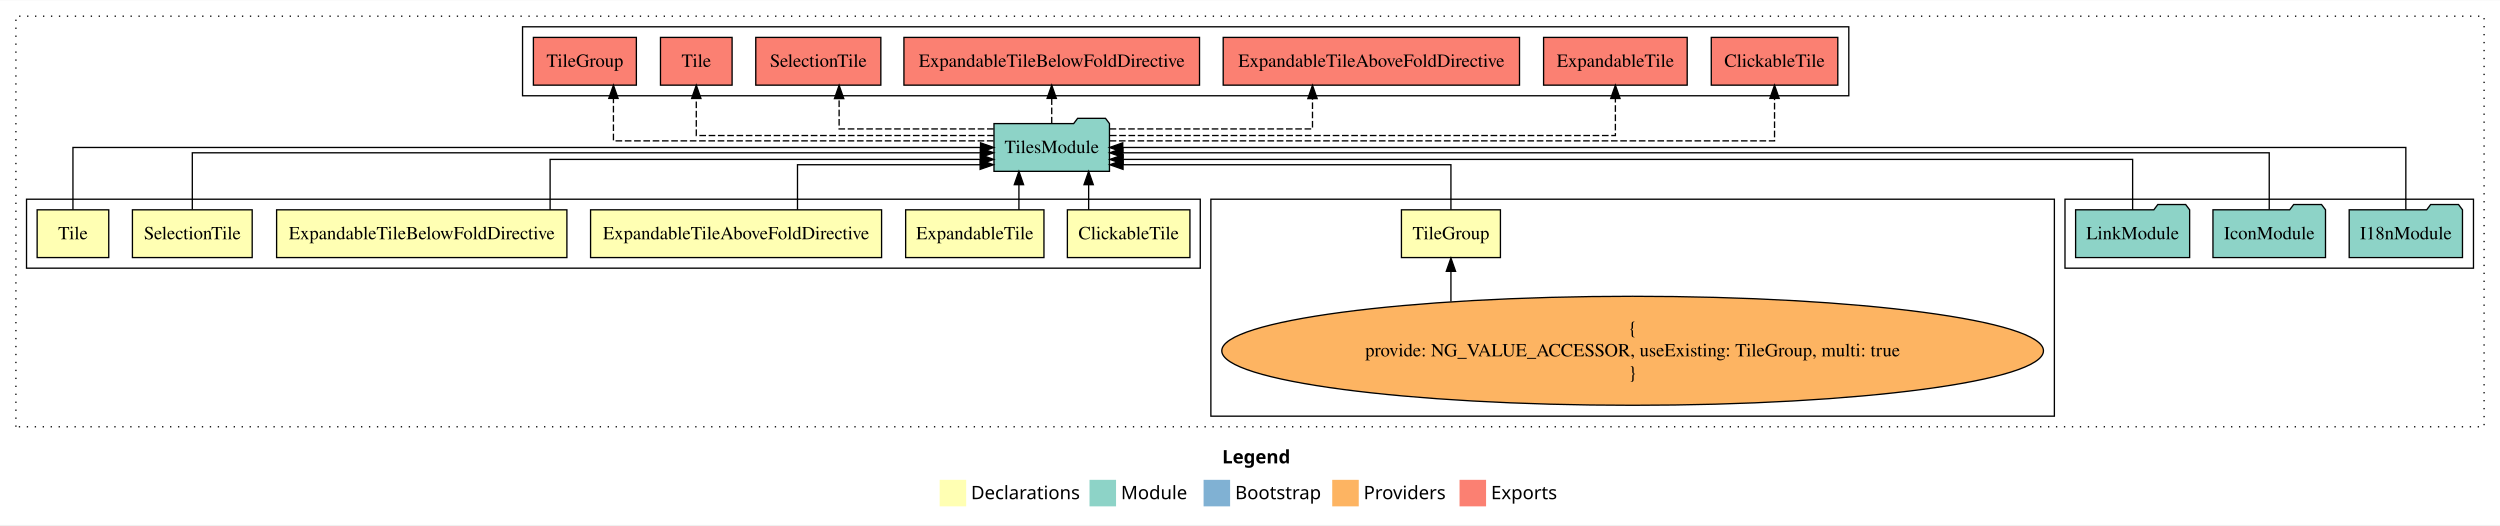
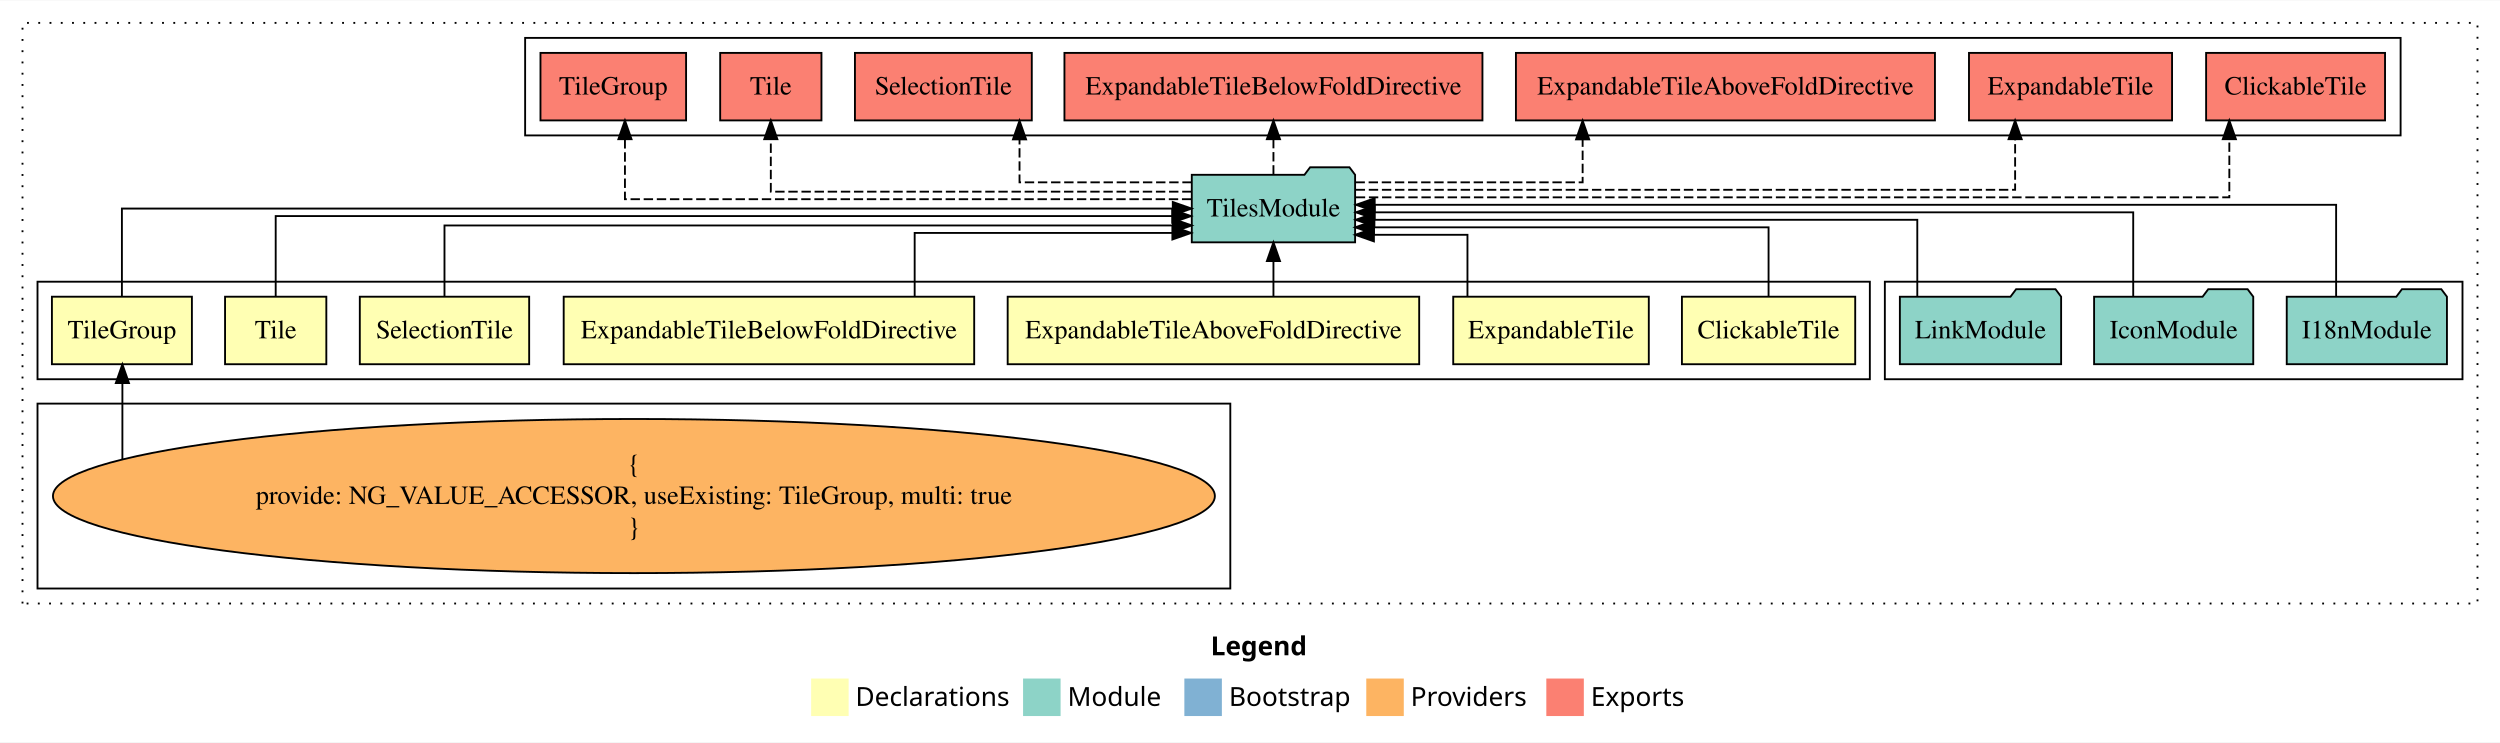
- <svg xmlns="http://www.w3.org/2000/svg" width="1885pt" height="396pt" viewBox="0.00 0.00 1885.00 395.59">
+ <svg xmlns="http://www.w3.org/2000/svg" width="1333pt" height="396pt" viewBox="0.00 0.00 1333.00 395.59">
  <g id="graph0" class="graph" transform="scale(1 1) rotate(0) translate(4 391.59)">
-     <polygon fill="white" stroke="transparent" points="-4,4 -4,-391.59 1881,-391.59 1881,4 -4,4" />
-     <text text-anchor="start" x="917.51" y="-42.4" font-family="Times-12" font-weight="bold" font-size="14.00">Legend</text>
-     <polygon fill="#ffffb3" stroke="transparent" points="704.5,-10 704.5,-30 724.5,-30 724.5,-10 704.5,-10" />
-     <text text-anchor="start" x="728.13" y="-15.4" font-family="Times-12" font-size="14.00">  Declarations</text>
-     <polygon fill="#8dd3c7" stroke="transparent" points="817.5,-10 817.5,-30 837.5,-30 837.5,-10 817.5,-10" />
-     <text text-anchor="start" x="841.23" y="-15.4" font-family="Times-12" font-size="14.00">  Module</text>
-     <polygon fill="#80b1d3" stroke="transparent" points="903.5,-10 903.5,-30 923.5,-30 923.5,-10 903.5,-10" />
-     <text text-anchor="start" x="927.28" y="-15.4" font-family="Times-12" font-size="14.00">  Bootstrap</text>
-     <polygon fill="#fdb462" stroke="transparent" points="1000.5,-10 1000.5,-30 1020.5,-30 1020.5,-10 1000.5,-10" />
-     <text text-anchor="start" x="1024.17" y="-15.4" font-family="Times-12" font-size="14.00">  Providers</text>
-     <polygon fill="#fb8072" stroke="transparent" points="1096.5,-10 1096.5,-30 1116.5,-30 1116.5,-10 1096.5,-10" />
-     <text text-anchor="start" x="1120.23" y="-15.4" font-family="Times-12" font-size="14.00">  Exports</text>
+     <polygon fill="white" stroke="transparent" points="-4,4 -4,-391.59 1329,-391.59 1329,4 -4,4" />
+     <text text-anchor="start" x="641.51" y="-42.4" font-family="Times-12" font-weight="bold" font-size="14.00">Legend</text>
+     <polygon fill="#ffffb3" stroke="transparent" points="428.5,-10 428.5,-30 448.5,-30 448.5,-10 428.5,-10" />
+     <text text-anchor="start" x="452.13" y="-15.4" font-family="Times-12" font-size="14.00">  Declarations</text>
+     <polygon fill="#8dd3c7" stroke="transparent" points="541.5,-10 541.5,-30 561.5,-30 561.5,-10 541.5,-10" />
+     <text text-anchor="start" x="565.23" y="-15.4" font-family="Times-12" font-size="14.00">  Module</text>
+     <polygon fill="#80b1d3" stroke="transparent" points="627.5,-10 627.5,-30 647.5,-30 647.5,-10 627.5,-10" />
+     <text text-anchor="start" x="651.28" y="-15.4" font-family="Times-12" font-size="14.00">  Bootstrap</text>
+     <polygon fill="#fdb462" stroke="transparent" points="724.5,-10 724.5,-30 744.5,-30 744.5,-10 724.5,-10" />
+     <text text-anchor="start" x="748.17" y="-15.4" font-family="Times-12" font-size="14.00">  Providers</text>
+     <polygon fill="#fb8072" stroke="transparent" points="820.5,-10 820.5,-30 840.5,-30 840.5,-10 820.5,-10" />
+     <text text-anchor="start" x="844.23" y="-15.4" font-family="Times-12" font-size="14.00">  Exports</text>
    <g id="clust1" class="cluster">
-       <polygon fill="none" stroke="black" stroke-dasharray="1,5" points="8,-70 8,-379.59 1869,-379.59 1869,-70 8,-70" />
+       <polygon fill="none" stroke="black" stroke-dasharray="1,5" points="8,-70 8,-379.59 1317,-379.59 1317,-70 8,-70" />
+     </g>
+     <g id="clust10" class="cluster">
+       <polygon fill="none" stroke="black" points="1001,-189.59 1001,-241.59 1309,-241.59 1309,-189.59 1001,-189.59" />
+     </g>
+     <g id="clust2" class="cluster">
+       <polygon fill="none" stroke="black" points="16,-189.59 16,-241.59 993,-241.59 993,-189.59 16,-189.59" />
    </g>
    <g id="clust11" class="cluster">
-       <polygon fill="none" stroke="black" points="390,-319.59 390,-371.59 1390,-371.59 1390,-319.59 390,-319.59" />
-     </g>
-     <g id="clust10" class="cluster">
-       <polygon fill="none" stroke="black" points="1553,-189.59 1553,-241.59 1861,-241.59 1861,-189.59 1553,-189.59" />
+       <polygon fill="none" stroke="black" points="276,-319.59 276,-371.59 1276,-371.59 1276,-319.59 276,-319.59" />
    </g>
    <g id="clust9" class="cluster">
-       <polygon fill="none" stroke="black" points="909,-78 909,-241.59 1545,-241.59 1545,-78 909,-78" />
-     </g>
-     <g id="clust2" class="cluster">
-       <polygon fill="none" stroke="black" points="16,-189.59 16,-241.59 901,-241.59 901,-189.59 16,-189.59" />
+       <polygon fill="none" stroke="black" points="16,-78 16,-176.59 652,-176.59 652,-78 16,-78" />
    </g>
    <g id="node1" class="node">
-       <polygon fill="#ffffb3" stroke="black" points="893.2,-233.59 800.8,-233.59 800.8,-197.59 893.2,-197.59 893.2,-233.59" />
-       <text text-anchor="middle" x="847" y="-211.39" font-family="Times,serif" font-size="14.00">ClickableTile</text>
+       <polygon fill="#ffffb3" stroke="black" points="985.2,-233.59 892.8,-233.59 892.8,-197.59 985.2,-197.59 985.2,-233.59" />
+       <text text-anchor="middle" x="939" y="-211.39" font-family="Times,serif" font-size="14.00">ClickableTile</text>
    </g>
    <g id="node8" class="node">
-       <polygon fill="#8dd3c7" stroke="black" points="832.54,-298.59 829.54,-302.59 808.54,-302.59 805.54,-298.59 745.46,-298.59 745.46,-262.59 832.54,-262.59 832.54,-298.59" />
-       <text text-anchor="middle" x="789" y="-276.39" font-family="Times,serif" font-size="14.00">TilesModule</text>
+       <polygon fill="#8dd3c7" stroke="black" points="718.54,-298.59 715.54,-302.59 694.54,-302.59 691.54,-298.59 631.46,-298.59 631.46,-262.59 718.54,-262.59 718.54,-298.59" />
+       <text text-anchor="middle" x="675" y="-276.39" font-family="Times,serif" font-size="14.00">TilesModule</text>
    </g>
    <g id="edge1" class="edge">
-       <path fill="none" stroke="black" d="M816.84,-233.7C816.84,-233.7 816.84,-252.58 816.84,-252.58" />
-       <polygon fill="black" stroke="black" points="813.34,-252.58 816.84,-262.58 820.34,-252.58 813.34,-252.58" />
+       <path fill="none" stroke="black" d="M939,-233.6C939,-249.64 939,-270.59 939,-270.59 939,-270.59 728.59,-270.59 728.59,-270.59" />
+       <polygon fill="black" stroke="black" points="728.59,-267.09 718.59,-270.59 728.59,-274.09 728.59,-267.09" />
    </g>
    <g id="node2" class="node">
-       <polygon fill="#ffffb3" stroke="black" points="783.14,-233.59 678.86,-233.59 678.86,-197.59 783.14,-197.59 783.14,-233.59" />
-       <text text-anchor="middle" x="731" y="-211.39" font-family="Times,serif" font-size="14.00">ExpandableTile</text>
+       <polygon fill="#ffffb3" stroke="black" points="875.14,-233.59 770.86,-233.59 770.86,-197.59 875.14,-197.59 875.14,-233.59" />
+       <text text-anchor="middle" x="823" y="-211.39" font-family="Times,serif" font-size="14.00">ExpandableTile</text>
    </g>
    <g id="edge2" class="edge">
-       <path fill="none" stroke="black" d="M764.27,-233.7C764.27,-233.7 764.27,-252.58 764.27,-252.58" />
-       <polygon fill="black" stroke="black" points="760.77,-252.58 764.27,-262.58 767.77,-252.58 760.77,-252.58" />
+       <path fill="none" stroke="black" d="M778.45,-233.71C778.45,-248.37 778.45,-266.59 778.45,-266.59 778.45,-266.59 728.57,-266.59 728.57,-266.59" />
+       <polygon fill="black" stroke="black" points="728.57,-263.09 718.57,-266.59 728.57,-270.09 728.57,-263.09" />
    </g>
    <g id="node3" class="node">
-       <polygon fill="#ffffb3" stroke="black" points="660.71,-233.59 441.29,-233.59 441.29,-197.59 660.71,-197.59 660.71,-233.59" />
-       <text text-anchor="middle" x="551" y="-211.39" font-family="Times,serif" font-size="14.00">ExpandableTileAboveFoldDirective</text>
+       <polygon fill="#ffffb3" stroke="black" points="752.71,-233.59 533.29,-233.59 533.29,-197.59 752.71,-197.59 752.71,-233.59" />
+       <text text-anchor="middle" x="643" y="-211.39" font-family="Times,serif" font-size="14.00">ExpandableTileAboveFoldDirective</text>
    </g>
    <g id="edge3" class="edge">
-       <path fill="none" stroke="black" d="M597.31,-233.78C597.31,-248.77 597.31,-267.59 597.31,-267.59 597.31,-267.59 735.02,-267.59 735.02,-267.59" />
-       <polygon fill="black" stroke="black" points="735.02,-271.09 745.02,-267.59 735.02,-264.09 735.02,-271.09" />
+       <path fill="none" stroke="black" d="M675,-233.7C675,-233.7 675,-252.58 675,-252.58" />
+       <polygon fill="black" stroke="black" points="671.5,-252.58 675,-262.58 678.5,-252.58 671.5,-252.58" />
    </g>
    <g id="node4" class="node">
-       <polygon fill="#ffffb3" stroke="black" points="423.44,-233.59 204.56,-233.59 204.56,-197.59 423.44,-197.59 423.44,-233.59" />
-       <text text-anchor="middle" x="314" y="-211.39" font-family="Times,serif" font-size="14.00">ExpandableTileBelowFoldDirective</text>
+       <polygon fill="#ffffb3" stroke="black" points="515.44,-233.59 296.56,-233.59 296.56,-197.59 515.44,-197.59 515.44,-233.59" />
+       <text text-anchor="middle" x="406" y="-211.39" font-family="Times,serif" font-size="14.00">ExpandableTileBelowFoldDirective</text>
    </g>
    <g id="edge4" class="edge">
-       <path fill="none" stroke="black" d="M410.78,-233.62C410.78,-249.99 410.78,-271.59 410.78,-271.59 410.78,-271.59 735.24,-271.59 735.24,-271.59" />
-       <polygon fill="black" stroke="black" points="735.24,-275.09 745.24,-271.59 735.24,-268.09 735.24,-275.09" />
+       <path fill="none" stroke="black" d="M483.7,-233.78C483.7,-248.77 483.7,-267.59 483.7,-267.59 483.7,-267.59 621.11,-267.59 621.11,-267.59" />
+       <polygon fill="black" stroke="black" points="621.11,-271.09 631.11,-267.59 621.11,-264.09 621.11,-271.09" />
    </g>
    <g id="node5" class="node">
-       <polygon fill="#ffffb3" stroke="black" points="186.15,-233.59 95.85,-233.59 95.85,-197.59 186.15,-197.59 186.15,-233.59" />
-       <text text-anchor="middle" x="141" y="-211.39" font-family="Times,serif" font-size="14.00">SelectionTile</text>
+       <polygon fill="#ffffb3" stroke="black" points="278.15,-233.59 187.85,-233.59 187.85,-197.59 278.15,-197.59 278.15,-233.59" />
+       <text text-anchor="middle" x="233" y="-211.39" font-family="Times,serif" font-size="14.00">SelectionTile</text>
    </g>
    <g id="edge5" class="edge">
-       <path fill="none" stroke="black" d="M141,-233.89C141,-251.86 141,-276.59 141,-276.59 141,-276.59 735.22,-276.59 735.22,-276.59" />
-       <polygon fill="black" stroke="black" points="735.22,-280.09 745.22,-276.59 735.22,-273.09 735.22,-280.09" />
+       <path fill="none" stroke="black" d="M233,-233.62C233,-249.99 233,-271.59 233,-271.59 233,-271.59 621.41,-271.59 621.41,-271.59" />
+       <polygon fill="black" stroke="black" points="621.41,-275.09 631.41,-271.59 621.41,-268.09 621.41,-275.09" />
    </g>
    <g id="node6" class="node">
-       <polygon fill="#ffffb3" stroke="black" points="78,-233.59 24,-233.59 24,-197.59 78,-197.59 78,-233.59" />
-       <text text-anchor="middle" x="51" y="-211.39" font-family="Times,serif" font-size="14.00">Tile</text>
+       <polygon fill="#ffffb3" stroke="black" points="170,-233.59 116,-233.59 116,-197.59 170,-197.59 170,-233.59" />
+       <text text-anchor="middle" x="143" y="-211.39" font-family="Times,serif" font-size="14.00">Tile</text>
    </g>
    <g id="edge6" class="edge">
-       <path fill="none" stroke="black" d="M51,-233.7C51,-252.93 51,-280.59 51,-280.59 51,-280.59 735.32,-280.59 735.32,-280.59" />
-       <polygon fill="black" stroke="black" points="735.32,-284.09 745.32,-280.59 735.32,-277.09 735.32,-284.09" />
+       <path fill="none" stroke="black" d="M143,-233.89C143,-251.86 143,-276.59 143,-276.59 143,-276.59 621.01,-276.59 621.01,-276.59" />
+       <polygon fill="black" stroke="black" points="621.01,-280.09 631.01,-276.59 621.01,-273.09 621.01,-280.09" />
    </g>
    <g id="node7" class="node">
-       <polygon fill="#ffffb3" stroke="black" points="1127.32,-233.59 1052.68,-233.59 1052.68,-197.59 1127.32,-197.59 1127.32,-233.59" />
-       <text text-anchor="middle" x="1090" y="-211.39" font-family="Times,serif" font-size="14.00">TileGroup</text>
+       <polygon fill="#ffffb3" stroke="black" points="98.32,-233.59 23.68,-233.59 23.68,-197.59 98.32,-197.59 98.32,-233.59" />
+       <text text-anchor="middle" x="61" y="-211.39" font-family="Times,serif" font-size="14.00">TileGroup</text>
    </g>
    <g id="edge7" class="edge">
-       <path fill="none" stroke="black" d="M1090,-233.78C1090,-248.77 1090,-267.59 1090,-267.59 1090,-267.59 842.77,-267.59 842.77,-267.59" />
-       <polygon fill="black" stroke="black" points="842.77,-264.09 832.77,-267.59 842.77,-271.09 842.77,-264.09" />
+       <path fill="none" stroke="black" d="M61,-233.7C61,-252.93 61,-280.59 61,-280.59 61,-280.59 621.33,-280.59 621.33,-280.59" />
+       <polygon fill="black" stroke="black" points="621.33,-284.09 631.33,-280.59 621.33,-277.09 621.33,-284.09" />
    </g>
    <g id="node13" class="node">
-       <polygon fill="#fb8072" stroke="black" points="1381.7,-363.59 1286.3,-363.59 1286.3,-327.59 1381.7,-327.59 1381.7,-363.59" />
-       <text text-anchor="middle" x="1334" y="-341.39" font-family="Times,serif" font-size="14.00">ClickableTile </text>
+       <polygon fill="#fb8072" stroke="black" points="1267.7,-363.59 1172.3,-363.59 1172.3,-327.59 1267.7,-327.59 1267.7,-363.59" />
+       <text text-anchor="middle" x="1220" y="-341.39" font-family="Times,serif" font-size="14.00">ClickableTile </text>
    </g>
    <g id="edge12" class="edge">
-       <path fill="none" stroke="black" stroke-dasharray="5,2" d="M832.68,-285.59C962,-285.59 1334,-285.59 1334,-285.59 1334,-285.59 1334,-317.59 1334,-317.59" />
-       <polygon fill="black" stroke="black" points="1330.5,-317.59 1334,-327.59 1337.5,-317.59 1330.5,-317.59" />
+       <path fill="none" stroke="black" stroke-dasharray="5,2" d="M718.9,-286.59C842.53,-286.59 1184.68,-286.59 1184.68,-286.59 1184.68,-286.59 1184.68,-317.57 1184.68,-317.57" />
+       <polygon fill="black" stroke="black" points="1181.18,-317.57 1184.68,-327.57 1188.18,-317.57 1181.18,-317.57" />
    </g>
    <g id="node14" class="node">
-       <polygon fill="#fb8072" stroke="black" points="1268.14,-363.59 1159.86,-363.59 1159.86,-327.59 1268.14,-327.59 1268.14,-363.59" />
-       <text text-anchor="middle" x="1214" y="-341.39" font-family="Times,serif" font-size="14.00">ExpandableTile </text>
+       <polygon fill="#fb8072" stroke="black" points="1154.14,-363.59 1045.86,-363.59 1045.86,-327.59 1154.14,-327.59 1154.14,-363.59" />
+       <text text-anchor="middle" x="1100" y="-341.39" font-family="Times,serif" font-size="14.00">ExpandableTile </text>
    </g>
    <g id="edge13" class="edge">
-       <path fill="none" stroke="black" stroke-dasharray="5,2" d="M832.88,-289.59C941.47,-289.59 1214,-289.59 1214,-289.59 1214,-289.59 1214,-317.56 1214,-317.56" />
-       <polygon fill="black" stroke="black" points="1210.5,-317.56 1214,-327.56 1217.5,-317.56 1210.5,-317.56" />
+       <path fill="none" stroke="black" stroke-dasharray="5,2" d="M718.83,-290.59C821.8,-290.59 1070.46,-290.59 1070.46,-290.59 1070.46,-290.59 1070.46,-317.58 1070.46,-317.58" />
+       <polygon fill="black" stroke="black" points="1066.96,-317.58 1070.46,-327.58 1073.96,-317.58 1066.96,-317.58" />
    </g>
    <g id="node15" class="node">
-       <polygon fill="#fb8072" stroke="black" points="1141.71,-363.59 918.29,-363.59 918.29,-327.59 1141.71,-327.59 1141.71,-363.59" />
-       <text text-anchor="middle" x="1030" y="-341.39" font-family="Times,serif" font-size="14.00">ExpandableTileAboveFoldDirective </text>
+       <polygon fill="#fb8072" stroke="black" points="1027.71,-363.59 804.29,-363.59 804.29,-327.59 1027.71,-327.59 1027.71,-363.59" />
+       <text text-anchor="middle" x="916" y="-341.39" font-family="Times,serif" font-size="14.00">ExpandableTileAboveFoldDirective </text>
    </g>
    <g id="edge14" class="edge">
-       <path fill="none" stroke="black" stroke-dasharray="5,2" d="M832.64,-294.59C890.56,-294.59 985.62,-294.59 985.62,-294.59 985.62,-294.59 985.62,-317.47 985.62,-317.47" />
-       <polygon fill="black" stroke="black" points="982.12,-317.47 985.62,-327.47 989.12,-317.47 982.12,-317.47" />
+       <path fill="none" stroke="black" stroke-dasharray="5,2" d="M718.75,-294.59C767.58,-294.59 839.86,-294.59 839.86,-294.59 839.86,-294.59 839.86,-317.47 839.86,-317.47" />
+       <polygon fill="black" stroke="black" points="836.36,-317.47 839.86,-327.47 843.36,-317.47 836.36,-317.47" />
    </g>
    <g id="node16" class="node">
-       <polygon fill="#fb8072" stroke="black" points="900.44,-363.59 677.56,-363.59 677.56,-327.59 900.44,-327.59 900.44,-363.59" />
-       <text text-anchor="middle" x="789" y="-341.39" font-family="Times,serif" font-size="14.00">ExpandableTileBelowFoldDirective </text>
+       <polygon fill="#fb8072" stroke="black" points="786.44,-363.59 563.56,-363.59 563.56,-327.59 786.44,-327.59 786.44,-363.59" />
+       <text text-anchor="middle" x="675" y="-341.39" font-family="Times,serif" font-size="14.00">ExpandableTileBelowFoldDirective </text>
    </g>
    <g id="edge15" class="edge">
-       <path fill="none" stroke="black" stroke-dasharray="5,2" d="M789,-298.7C789,-298.7 789,-317.58 789,-317.58" />
-       <polygon fill="black" stroke="black" points="785.5,-317.58 789,-327.58 792.5,-317.58 785.5,-317.58" />
+       <path fill="none" stroke="black" stroke-dasharray="5,2" d="M675,-298.7C675,-298.7 675,-317.58 675,-317.58" />
+       <polygon fill="black" stroke="black" points="671.5,-317.58 675,-327.58 678.5,-317.58 671.5,-317.58" />
    </g>
    <g id="node17" class="node">
-       <polygon fill="#fb8072" stroke="black" points="660.15,-363.59 565.85,-363.59 565.85,-327.59 660.15,-327.59 660.15,-363.59" />
-       <text text-anchor="middle" x="613" y="-341.39" font-family="Times,serif" font-size="14.00">SelectionTile </text>
+       <polygon fill="#fb8072" stroke="black" points="546.15,-363.59 451.85,-363.59 451.85,-327.59 546.15,-327.59 546.15,-363.59" />
+       <text text-anchor="middle" x="499" y="-341.39" font-family="Times,serif" font-size="14.00">SelectionTile </text>
    </g>
    <g id="edge16" class="edge">
-       <path fill="none" stroke="black" stroke-dasharray="5,2" d="M745.19,-294.59C697.73,-294.59 628.69,-294.59 628.69,-294.59 628.69,-294.59 628.69,-317.47 628.69,-317.47" />
-       <polygon fill="black" stroke="black" points="625.19,-317.47 628.69,-327.47 632.19,-317.47 625.19,-317.47" />
+       <path fill="none" stroke="black" stroke-dasharray="5,2" d="M631.42,-294.59C591.84,-294.59 539.61,-294.59 539.61,-294.59 539.61,-294.59 539.61,-317.47 539.61,-317.47" />
+       <polygon fill="black" stroke="black" points="536.11,-317.47 539.61,-327.47 543.11,-317.47 536.11,-317.47" />
    </g>
    <g id="node18" class="node">
-       <polygon fill="#fb8072" stroke="black" points="548,-363.59 494,-363.59 494,-327.59 548,-327.59 548,-363.59" />
-       <text text-anchor="middle" x="521" y="-341.39" font-family="Times,serif" font-size="14.00">Tile </text>
+       <polygon fill="#fb8072" stroke="black" points="434,-363.59 380,-363.59 380,-327.59 434,-327.59 434,-363.59" />
+       <text text-anchor="middle" x="407" y="-341.39" font-family="Times,serif" font-size="14.00">Tile </text>
    </g>
    <g id="edge17" class="edge">
-       <path fill="none" stroke="black" stroke-dasharray="5,2" d="M745.34,-289.59C669.4,-289.59 521,-289.59 521,-289.59 521,-289.59 521,-317.56 521,-317.56" />
-       <polygon fill="black" stroke="black" points="517.5,-317.56 521,-327.56 524.5,-317.56 517.5,-317.56" />
+       <path fill="none" stroke="black" stroke-dasharray="5,2" d="M631.34,-289.59C555.4,-289.59 407,-289.59 407,-289.59 407,-289.59 407,-317.56 407,-317.56" />
+       <polygon fill="black" stroke="black" points="403.5,-317.56 407,-327.56 410.5,-317.56 403.5,-317.56" />
    </g>
    <g id="node19" class="node">
-       <polygon fill="#fb8072" stroke="black" points="475.82,-363.59 398.18,-363.59 398.18,-327.59 475.82,-327.59 475.82,-363.59" />
-       <text text-anchor="middle" x="437" y="-341.39" font-family="Times,serif" font-size="14.00">TileGroup </text>
+       <polygon fill="#fb8072" stroke="black" points="361.82,-363.59 284.18,-363.59 284.18,-327.59 361.82,-327.59 361.82,-363.59" />
+       <text text-anchor="middle" x="323" y="-341.39" font-family="Times,serif" font-size="14.00">TileGroup </text>
    </g>
    <g id="edge18" class="edge">
-       <path fill="none" stroke="black" stroke-dasharray="5,2" d="M745.12,-285.59C655.22,-285.59 458.53,-285.59 458.53,-285.59 458.53,-285.59 458.53,-317.59 458.53,-317.59" />
-       <polygon fill="black" stroke="black" points="455.03,-317.59 458.53,-327.59 462.03,-317.59 455.03,-317.59" />
+       <path fill="none" stroke="black" stroke-dasharray="5,2" d="M631.21,-285.59C538.16,-285.59 329.22,-285.59 329.22,-285.59 329.22,-285.59 329.22,-317.59 329.22,-317.59" />
+       <polygon fill="black" stroke="black" points="325.72,-317.59 329.22,-327.59 332.72,-317.59 325.72,-317.59" />
    </g>
    <g id="node9" class="node">
-       <ellipse fill="#fdb462" stroke="black" cx="1227" cy="-127.3" rx="309.77" ry="41.09" />
-       <text text-anchor="middle" x="1227" y="-139.9" font-family="Times,serif" font-size="14.00">{</text>
-       <text text-anchor="middle" x="1227" y="-123.1" font-family="Times,serif" font-size="14.00">    provide: NG_VALUE_ACCESSOR, useExisting: TileGroup, multi: true</text>
-       <text text-anchor="middle" x="1227" y="-106.3" font-family="Times,serif" font-size="14.00">}</text>
+       <ellipse fill="#fdb462" stroke="black" cx="334" cy="-127.3" rx="309.77" ry="41.09" />
+       <text text-anchor="middle" x="334" y="-139.9" font-family="Times,serif" font-size="14.00">{</text>
+       <text text-anchor="middle" x="334" y="-123.1" font-family="Times,serif" font-size="14.00">    provide: NG_VALUE_ACCESSOR, useExisting: TileGroup, multi: true</text>
+       <text text-anchor="middle" x="334" y="-106.3" font-family="Times,serif" font-size="14.00">}</text>
    </g>
    <g id="edge8" class="edge">
-       <path fill="none" stroke="black" d="M1090,-164.48C1090,-164.48 1090,-187.22 1090,-187.22" />
-       <polygon fill="black" stroke="black" points="1086.5,-187.22 1090,-197.22 1093.5,-187.22 1086.5,-187.22" />
+       <path fill="none" stroke="black" d="M61.26,-146.89C61.26,-146.89 61.26,-187.55 61.26,-187.55" />
+       <polygon fill="black" stroke="black" points="57.76,-187.55 61.26,-197.55 64.76,-187.55 57.76,-187.55" />
    </g>
    <g id="node10" class="node">
-       <polygon fill="#8dd3c7" stroke="black" points="1852.71,-233.59 1849.71,-237.59 1828.71,-237.59 1825.71,-233.59 1767.29,-233.59 1767.29,-197.59 1852.71,-197.59 1852.71,-233.59" />
-       <text text-anchor="middle" x="1810" y="-211.39" font-family="Times,serif" font-size="14.00">I18nModule</text>
+       <polygon fill="#8dd3c7" stroke="black" points="1300.71,-233.59 1297.71,-237.59 1276.71,-237.59 1273.71,-233.59 1215.29,-233.59 1215.29,-197.59 1300.71,-197.59 1300.71,-233.59" />
+       <text text-anchor="middle" x="1258" y="-211.39" font-family="Times,serif" font-size="14.00">I18nModule</text>
    </g>
    <g id="edge9" class="edge">
-       <path fill="none" stroke="black" d="M1810,-233.7C1810,-252.93 1810,-280.59 1810,-280.59 1810,-280.59 842.54,-280.59 842.54,-280.59" />
-       <polygon fill="black" stroke="black" points="842.54,-277.09 832.54,-280.59 842.54,-284.09 842.54,-277.09" />
+       <path fill="none" stroke="black" d="M1241.62,-233.9C1241.62,-253.74 1241.62,-282.59 1241.62,-282.59 1241.62,-282.59 728.99,-282.59 728.99,-282.59" />
+       <polygon fill="black" stroke="black" points="728.99,-279.09 718.99,-282.59 728.99,-286.09 728.99,-279.09" />
    </g>
    <g id="node11" class="node">
-       <polygon fill="#8dd3c7" stroke="black" points="1749.43,-233.59 1746.43,-237.59 1725.43,-237.59 1722.43,-233.59 1664.57,-233.59 1664.57,-197.59 1749.43,-197.59 1749.43,-233.59" />
-       <text text-anchor="middle" x="1707" y="-211.39" font-family="Times,serif" font-size="14.00">IconModule</text>
+       <polygon fill="#8dd3c7" stroke="black" points="1197.43,-233.59 1194.43,-237.59 1173.43,-237.59 1170.43,-233.59 1112.57,-233.59 1112.57,-197.59 1197.43,-197.59 1197.43,-233.59" />
+       <text text-anchor="middle" x="1155" y="-211.39" font-family="Times,serif" font-size="14.00">IconModule</text>
    </g>
    <g id="edge10" class="edge">
-       <path fill="none" stroke="black" d="M1707,-233.89C1707,-251.86 1707,-276.59 1707,-276.59 1707,-276.59 842.66,-276.59 842.66,-276.59" />
-       <polygon fill="black" stroke="black" points="842.66,-273.09 832.66,-276.59 842.66,-280.09 842.66,-273.09" />
+       <path fill="none" stroke="black" d="M1133.43,-233.81C1133.43,-252.42 1133.43,-278.59 1133.43,-278.59 1133.43,-278.59 728.96,-278.59 728.96,-278.59" />
+       <polygon fill="black" stroke="black" points="728.96,-275.09 718.96,-278.59 728.96,-282.09 728.96,-275.09" />
    </g>
    <g id="node12" class="node">
-       <polygon fill="#8dd3c7" stroke="black" points="1646.99,-233.59 1643.99,-237.59 1622.99,-237.59 1619.99,-233.59 1561.01,-233.59 1561.01,-197.59 1646.99,-197.59 1646.99,-233.59" />
-       <text text-anchor="middle" x="1604" y="-211.39" font-family="Times,serif" font-size="14.00">LinkModule</text>
+       <polygon fill="#8dd3c7" stroke="black" points="1094.99,-233.59 1091.99,-237.59 1070.99,-237.59 1067.99,-233.59 1009.01,-233.59 1009.01,-197.59 1094.99,-197.59 1094.99,-233.59" />
+       <text text-anchor="middle" x="1052" y="-211.39" font-family="Times,serif" font-size="14.00">LinkModule</text>
    </g>
    <g id="edge11" class="edge">
-       <path fill="none" stroke="black" d="M1604,-233.62C1604,-249.99 1604,-271.59 1604,-271.59 1604,-271.59 842.82,-271.59 842.82,-271.59" />
-       <polygon fill="black" stroke="black" points="842.82,-268.09 832.82,-271.59 842.82,-275.09 842.82,-268.09" />
+       <path fill="none" stroke="black" d="M1018.3,-233.61C1018.3,-250.96 1018.3,-274.59 1018.3,-274.59 1018.3,-274.59 728.83,-274.59 728.83,-274.59" />
+       <polygon fill="black" stroke="black" points="728.83,-271.09 718.83,-274.59 728.83,-278.09 728.83,-271.09" />
    </g>
  </g>
</svg>
